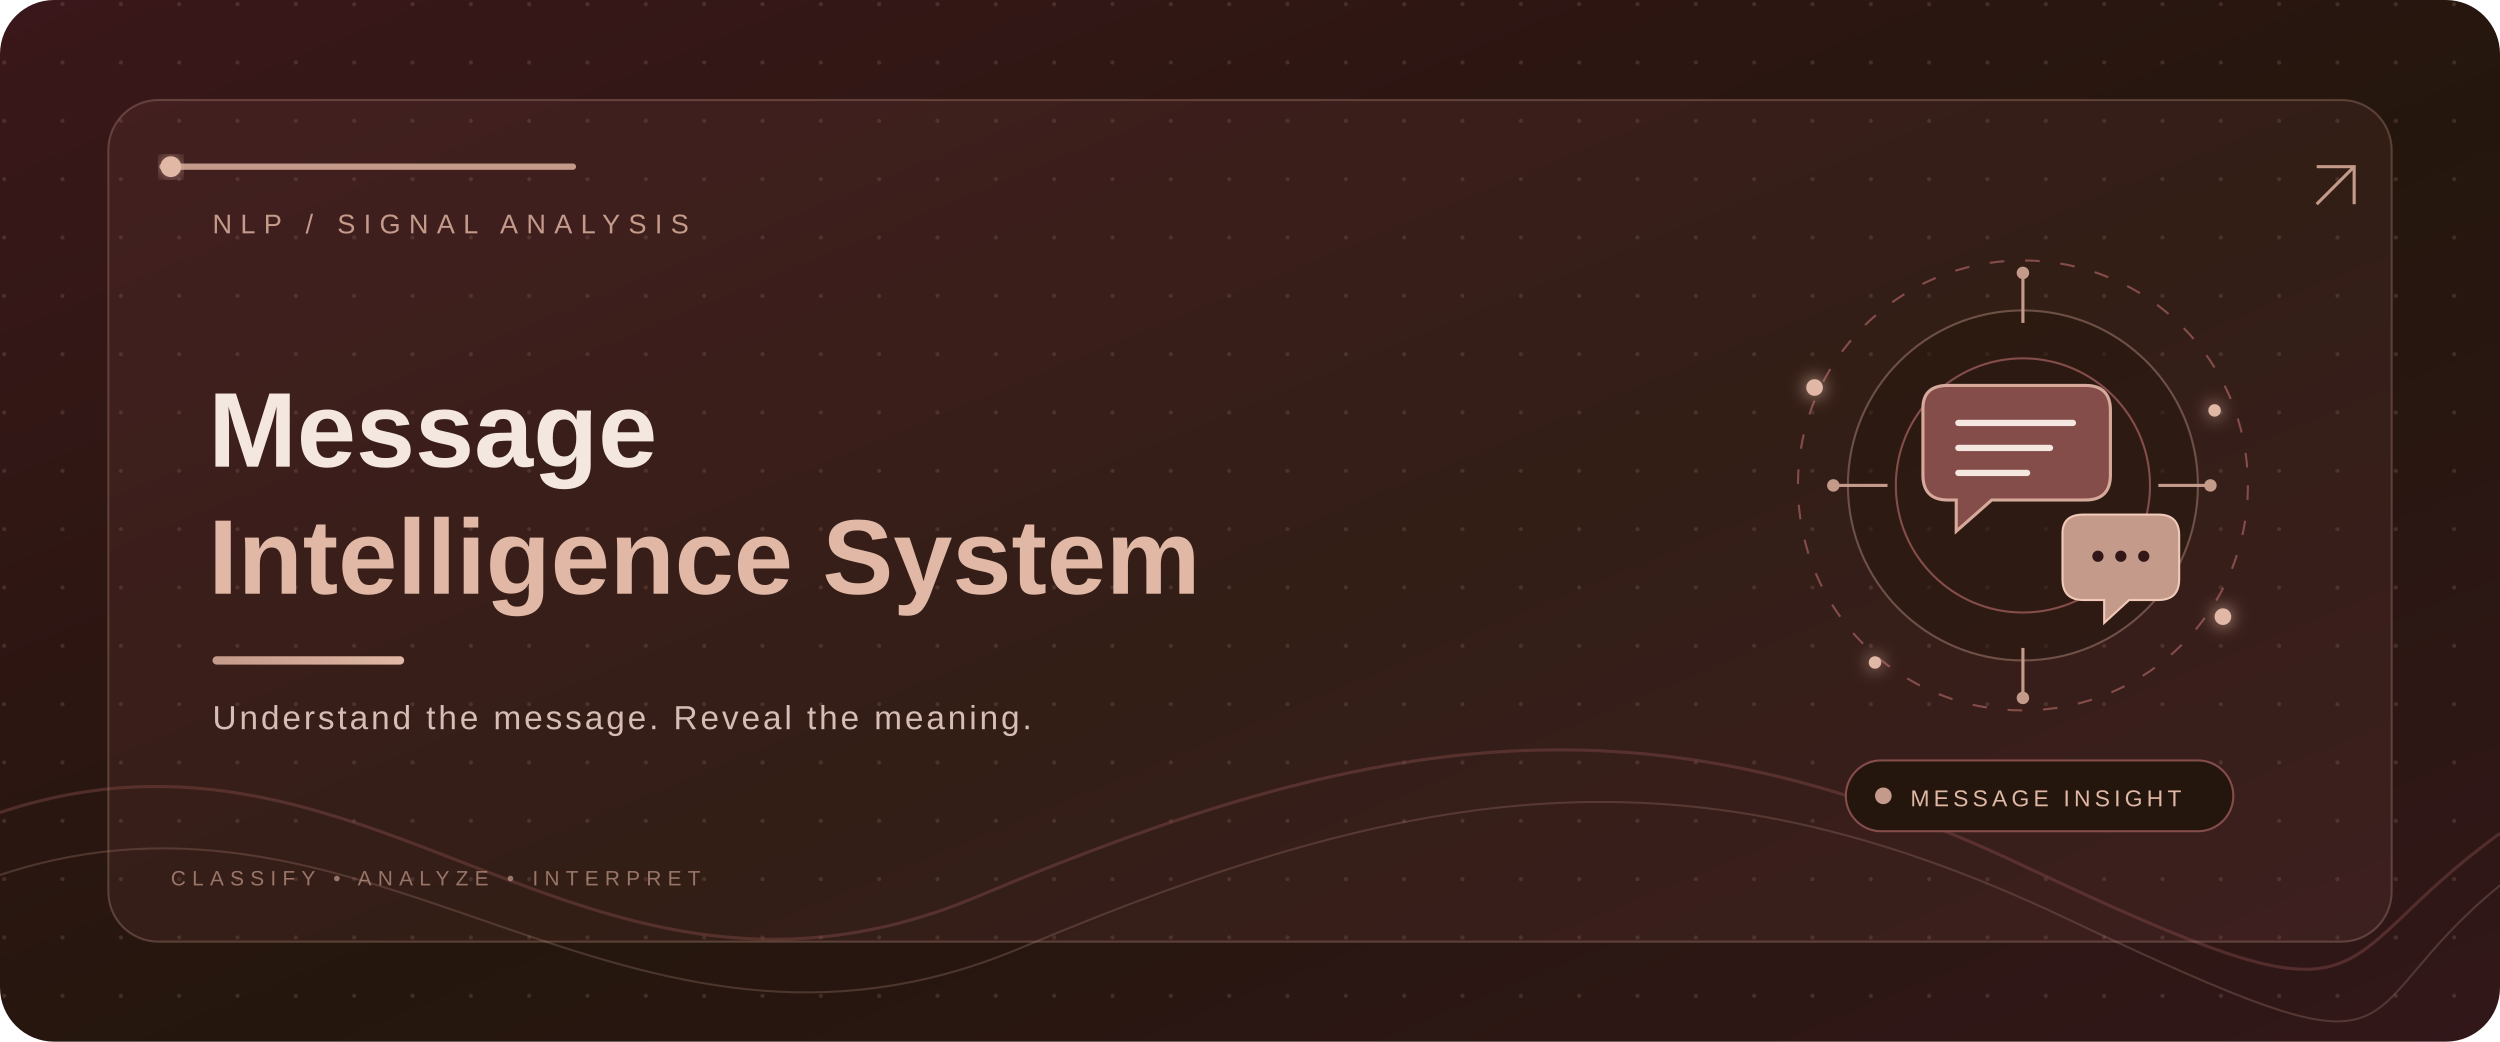
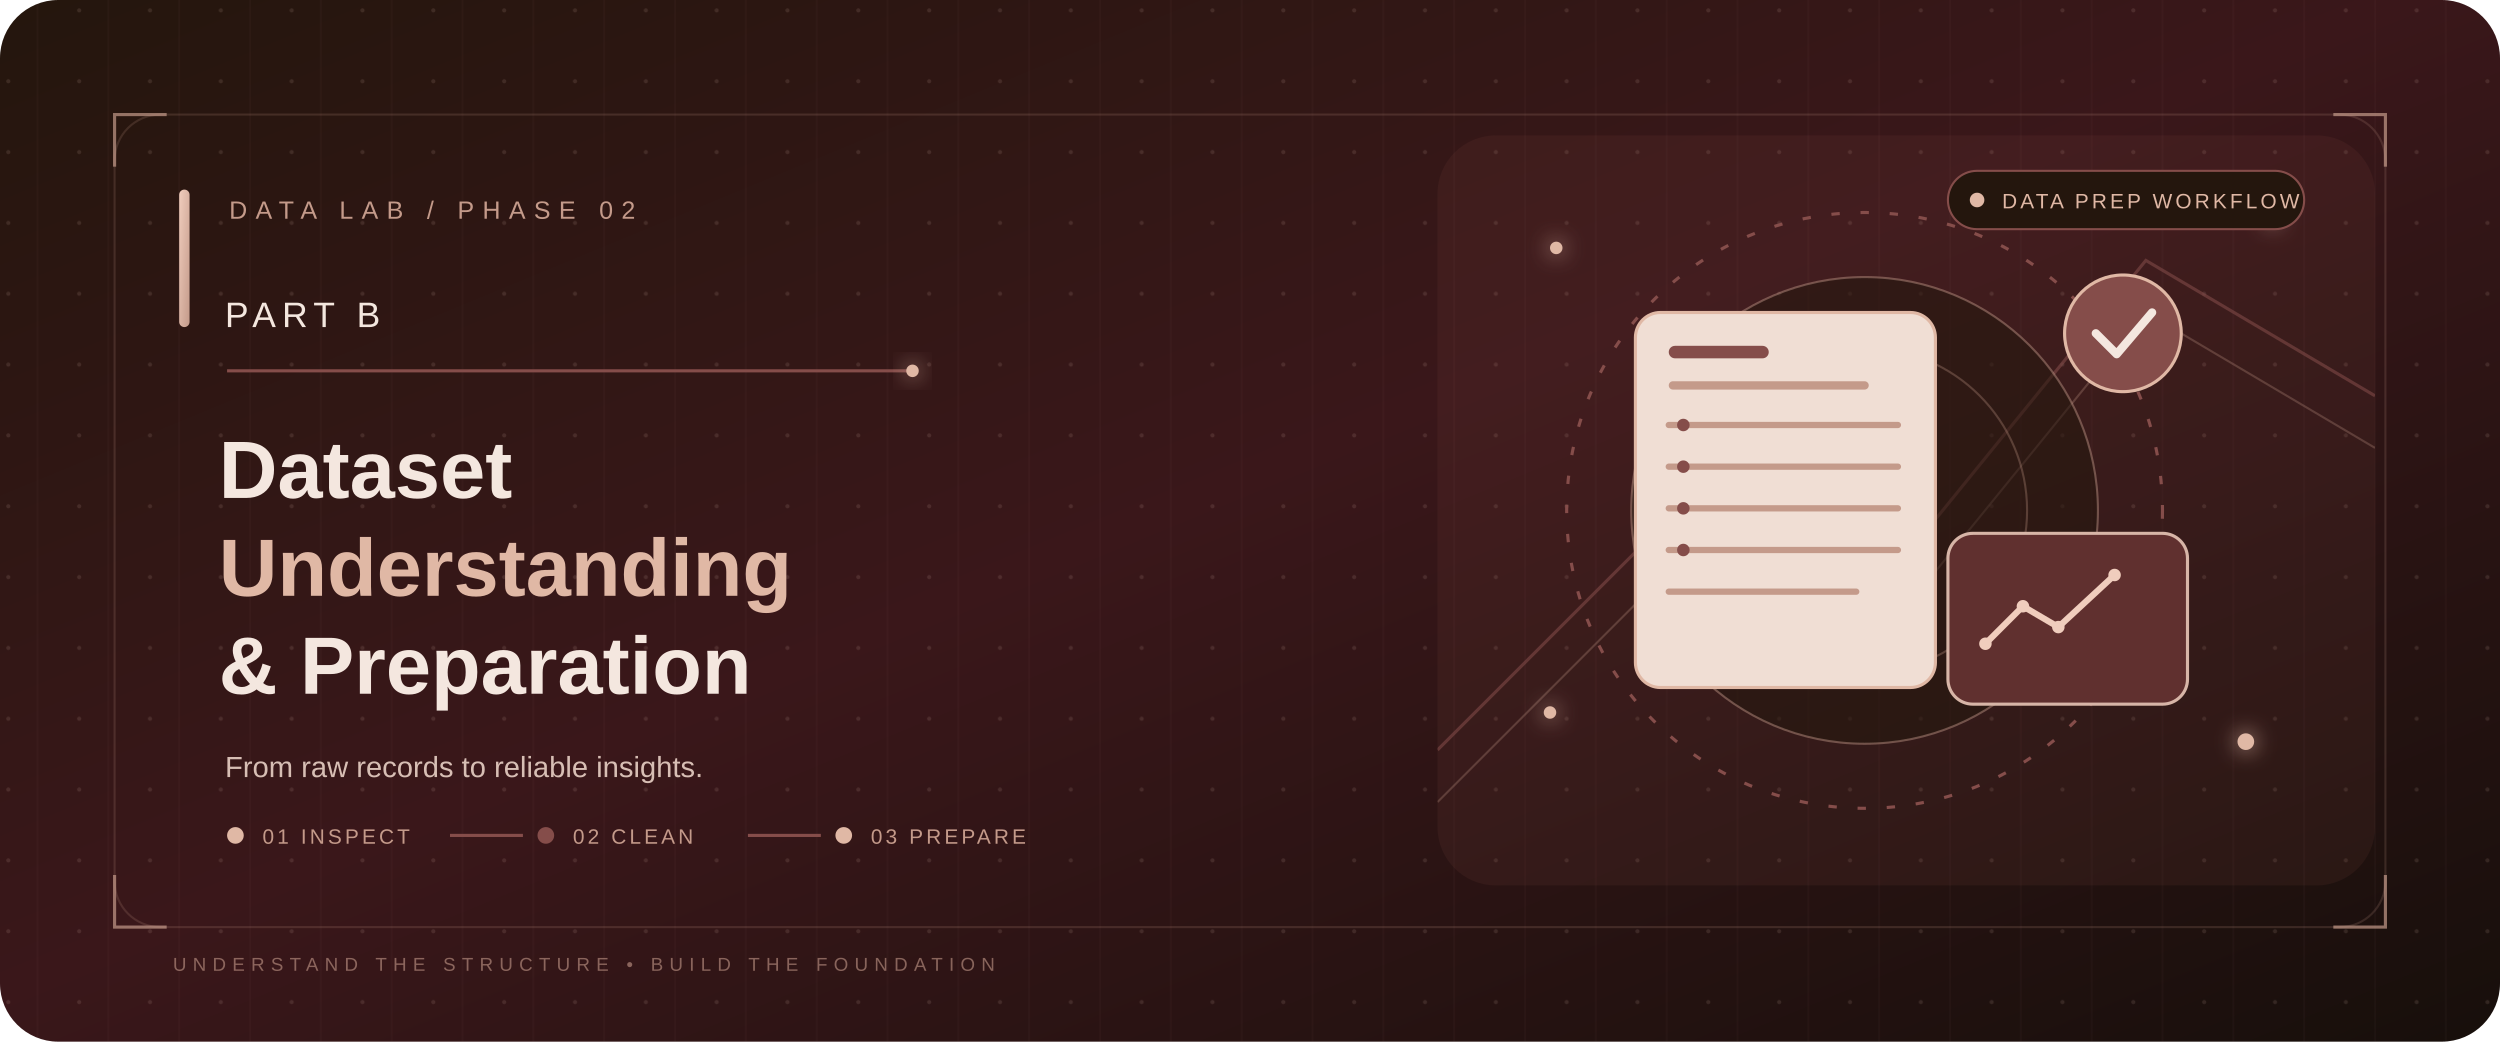
<svg xmlns="http://www.w3.org/2000/svg" width="1200" height="500" viewBox="0 0 1200 500">
  <defs>
    <linearGradient id="bg" x1="0" y1="0" x2="1" y2="1">
-       <stop offset="0%" stop-color="#3A171A" />
-       <stop offset="55%" stop-color="#24160D" />
-       <stop offset="100%" stop-color="#321719" />
+       <stop offset="0" stop-color="#24160D" />
+       <stop offset=".48" stop-color="#3A171A" />
+       <stop offset="1" stop-color="#170F0B" />
    </linearGradient>
-     <linearGradient id="accent">
-       <stop offset="0%" stop-color="#C49A8A" />
-       <stop offset="100%" stop-color="#E0B8A5" />
+     <linearGradient id="rose" x1="0" y1="0" x2="1" y2="1">
+       <stop offset="0" stop-color="#F0CDBD" />
+       <stop offset="1" stop-color="#C49A8A" />
    </linearGradient>
-     <pattern id="dots" width="28" height="28" patternUnits="userSpaceOnUse">
-       <circle cx="2" cy="2" r="1" fill="#C49A8A" opacity=".18" />
+     <pattern id="grain" width="34" height="34" patternUnits="userSpaceOnUse">
+       <circle cx="4" cy="5" r="1" fill="#F0CDBD" opacity=".12" />
+       <path d="M18 0V34" stroke="#C49A8A" stroke-width=".5" opacity=".06" />
    </pattern>
-     <filter id="glow">
-       <feGaussianBlur stdDeviation="4" result="blur" />
+     <filter id="glow" x="-100%" y="-100%" width="300%" height="300%">
+       <feGaussianBlur stdDeviation="5" result="blur" />
      <feMerge>
        <feMergeNode in="blur" />
        <feMergeNode in="SourceGraphic" />
      </feMerge>
    </filter>
+     <clipPath id="rightClip">
+       <rect x="690" y="65" width="450" height="360" rx="28" />
+     </clipPath>
  </defs>
  <style>
-     .float {
-       animation: float 4s ease-in-out infinite;
+     .drift {
+       animation: drift 5s ease-in-out infinite;
      transform-box: fill-box;
      transform-origin: center;
    }
-     .float2 {
-       animation: float 5s ease-in-out infinite reverse;
+     .drift2 {
+       animation: drift 6s ease-in-out infinite reverse;
      transform-box: fill-box;
      transform-origin: center;
    }
+     .orbit {
+       stroke-dasharray: 4 10;
+       animation: orbit 16s linear infinite;
+       transform-origin: 895px 245px;
+     }
    .pulse {
-       animation: pulse 2.5s ease-in-out infinite;
+       animation: pulse 2.8s ease-in-out infinite;
      transform-box: fill-box;
      transform-origin: center;
    }
-     .dash {
-       stroke-dasharray: 7 10;
-       animation: flow 8s linear infinite;
+     .scan {
+       animation: scan 3s ease-in-out infinite;
    }
-     .blink {
-       animation: blink 2s ease-in-out infinite;
+     .spark {
+       animation: spark 2s ease-in-out infinite;
    }
-     @keyframes float {
-       0%, 100% { transform: translateY(0); }
-       50% { transform: translateY(-9px); }
+     @keyframes drift {
+       0%,100% { transform: translateY(0); }
+       50% { transform: translateY(-10px); }
+     }
+     @keyframes orbit {
+       to { transform: rotate(360deg); }
    }
    @keyframes pulse {
-       0%, 100% { opacity: .55; transform: scale(.96); }
+       0%,100% { opacity: .45; transform: scale(.96); }
      50% { opacity: 1; transform: scale(1.04); }
    }
-     @keyframes flow {
-       to { stroke-dashoffset: -136; }
+     @keyframes scan {
+       0%,100% { transform: translateY(0); opacity: .2; }
+       50% { transform: translateY(105px); opacity: 1; }
    }
-     @keyframes blink {
-       0%, 100% { opacity: .35; }
+     @keyframes spark {
+       0%,100% { opacity: .25; }
      50% { opacity: 1; }
    }
  </style>
-   <rect width="1200" height="500" rx="26" fill="url(#bg)" />
-   <rect width="1200" height="500" rx="26" fill="url(#dots)" />
-   <path d="M0 390 C180 330 280 510 470 430            S790 330 970 415 S1110 465 1200 400" fill="none" stroke="#854D4A" stroke-width="1.5" opacity=".42" />
-   <path d="M0 420 C180 360 300 535 490 455            S810 355 990 440 S1120 490 1200 425" fill="none" stroke="#C49A8A" opacity=".24" />
-   <rect x="52" y="48" width="1096" height="404" rx="24" fill="#854D4A" fill-opacity=".15" stroke="#C49A8A" stroke-opacity=".3" />
-   <path d="M78 80 H275" stroke="#C49A8A" stroke-width="3" stroke-linecap="round" />
-   <circle cx="82" cy="80" r="5" fill="#E0B8A5" filter="url(#glow)" />
-   <text x="102" y="112" fill="#C49A8A" font-family="Arial, sans-serif" font-size="13" letter-spacing="4">NLP / SIGNAL ANALYSIS</text>
-   <text x="100" y="224" fill="#F4E7DF" font-family="Arial, sans-serif" font-size="51" font-weight="700">Message</text>
-   <text x="100" y="285" fill="#E0B8A5" font-family="Arial, sans-serif" font-size="51" font-weight="700">Intelligence System</text>
-   <rect x="102" y="315" width="92" height="4" rx="2" fill="url(#accent)" />
-   <text x="102" y="350" fill="#D7BEB4" font-family="Arial, sans-serif" font-size="16" letter-spacing="1.4">Understand the message. Reveal the meaning.</text>
-   <g transform="translate(845 116)">
-     <circle cx="126" cy="117" r="108" fill="none" stroke="#854D4A" stroke-dasharray="3 8" class="dash" />
-     <circle cx="126" cy="117" r="84" fill="#24160D" fill-opacity=".48" stroke="#C49A8A" stroke-opacity=".42" />
-     <circle cx="126" cy="117" r="61" fill="none" stroke="#854D4A" class="pulse" />
-     <g class="float">
-       <path d="M78 80 Q78 69 90 69 H156                Q168 69 168 81 V112 Q168 124 156 124                H111 L94 139 V124 H90 Q78 124 78 112 Z" fill="#854D4A" stroke="#D6A99A" stroke-width="1.5" />
-       <path d="M95 87 H150 M95 99 H139 M95 111 H128" stroke="#F4E7DF" stroke-width="3" stroke-linecap="round" />
+   <rect width="1200" height="500" rx="28" fill="url(#bg)" />
+   <rect width="1200" height="500" rx="28" fill="url(#grain)" />
+   <path d="M55 80V55H80 M1120 55H1145V80            M55 420V445H80 M1120 445H1145V420" fill="none" stroke="#C49A8A" stroke-width="1.5" opacity=".7" />
+   <rect x="55" y="55" width="1090" height="390" rx="22" fill="none" stroke="#C49A8A" stroke-opacity=".18" />
+   <rect x="86" y="91" width="5" height="66" rx="2.5" fill="url(#rose)" />
+   <text x="110" y="105" fill="#C49A8A" font-family="Arial,sans-serif" font-size="12" letter-spacing="4">DATA LAB / PHASE 02</text>
+   <text x="108" y="157" fill="#F4E7DF" font-family="Arial,sans-serif" font-size="17" letter-spacing="3">PART B</text>
+   <path d="M109 178H438" stroke="#854D4A" stroke-width="1.5" />
+   <circle cx="438" cy="178" r="3" fill="#E0B8A5" filter="url(#glow)" />
+   <text x="105" y="239" fill="#F4E7DF" font-family="Arial,sans-serif" font-size="39" font-weight="700">Dataset</text>
+   <text x="105" y="286" fill="#E0B8A5" font-family="Arial,sans-serif" font-size="39" font-weight="700">Understanding</text>
+   <text x="105" y="333" fill="#F4E7DF" font-family="Arial,sans-serif" font-size="39" font-weight="700">&amp; Preparation</text>
+   <text x="108" y="373" fill="#D7BEB4" font-family="Arial,sans-serif" font-size="14">
+     From raw records to reliable insights.
+   </text>
+   <g transform="translate(108 401)">
+     <circle cx="5" cy="0" r="4" fill="#E0B8A5" class="pulse" />
+     <text x="18" y="4" fill="#C49A8A" font-family="Arial,sans-serif" font-size="10" letter-spacing="1.5">01 INSPECT</text>
+     <path d="M108 0H143" stroke="#854D4A" stroke-width="1.5" />
+     <circle cx="154" cy="0" r="4" fill="#854D4A" class="spark" />
+     <text x="167" y="4" fill="#C49A8A" font-family="Arial,sans-serif" font-size="10" letter-spacing="1.5">02 CLEAN</text>
+     <path d="M251 0H286" stroke="#854D4A" stroke-width="1.5" />
+     <circle cx="297" cy="0" r="4" fill="#E0B8A5" class="pulse" />
+     <text x="310" y="4" fill="#C49A8A" font-family="Arial,sans-serif" font-size="10" letter-spacing="1.5">03 PREPARE</text>
+   </g>
+   <g clip-path="url(#rightClip)">
+     <rect x="690" y="65" width="450" height="360" rx="28" fill="#854D4A" fill-opacity=".12" />
+     <path d="M690 360L820 230L900 285L1030 125L1140 190" fill="none" stroke="#854D4A" stroke-width="1.5" opacity=".55" />
+     <path d="M690 385L820 255L900 310L1030 150L1140 215" fill="none" stroke="#C49A8A" opacity=".28" />
+     <circle cx="895" cy="245" r="143" fill="none" stroke="#854D4A" stroke-width="1.5" class="orbit" />
+     <circle cx="895" cy="245" r="112" fill="#24160D" fill-opacity=".55" stroke="#C49A8A" stroke-opacity=".45" />
+     <circle cx="895" cy="245" r="78" fill="none" stroke="#C49A8A" stroke-opacity=".3" class="pulse" />
+     <g class="drift">
+       <rect x="785" y="150" width="144" height="180" rx="12" fill="#F0DED4" stroke="#E0B8A5" stroke-width="1.5" />
+       <rect x="801" y="166" width="48" height="6" rx="3" fill="#854D4A" />
+       <rect x="801" y="183" width="96" height="4" rx="2" fill="#C49A8A" />
+       <path d="M801 204H911 M801 224H911 M801 244H911                M801 264H911 M801 284H891" stroke="#C49A8A" stroke-width="3" stroke-linecap="round" />
+       <circle cx="808" cy="204" r="3" fill="#854D4A" />
+       <circle cx="808" cy="224" r="3" fill="#854D4A" />
+       <circle cx="808" cy="244" r="3" fill="#854D4A" />
+       <circle cx="808" cy="264" r="3" fill="#854D4A" />
    </g>
-     <g class="float2">
-       <path d="M145 140 Q145 131 155 131 H191                Q201 131 201 141 V162 Q201 172 191 172                H177 L165 183 V172 H155 Q145 172 145 162 Z" fill="#C49A8A" stroke="#F0C9B8" />
-       <circle cx="162" cy="151" r="2.7" fill="#321719" />
-       <circle cx="173" cy="151" r="2.7" fill="#321719" />
-       <circle cx="184" cy="151" r="2.7" fill="#321719" />
+     <g class="drift2">
+       <rect x="935" y="256" width="115" height="82" rx="12" fill="#60302F" stroke="#D7B5A7" stroke-width="1.5" />
+       <path d="M953 309L971 291L988 301L1015 276" fill="none" stroke="#F0CDBD" stroke-width="3" stroke-linecap="round" stroke-linejoin="round" />
+       <circle cx="953" cy="309" r="3" fill="#F0CDBD" />
+       <circle cx="971" cy="291" r="3" fill="#F0CDBD" />
+       <circle cx="988" cy="301" r="3" fill="#F0CDBD" />
+       <circle cx="1015" cy="276" r="3" fill="#F0CDBD" />
    </g>
+     <g class="pulse">
+       <circle cx="1019" cy="160" r="28" fill="#854D4A" stroke="#E0B8A5" stroke-width="1.5" />
+       <path d="M1006 160L1016 170L1033 150" fill="none" stroke="#F4E7DF" stroke-width="4" stroke-linecap="round" stroke-linejoin="round" />
+     </g>
+     <path class="scan" d="M738 180H1090" stroke="#E0B8A5" stroke-width="2" opacity=".7" filter="url(#glow)" />
    <g fill="#E0B8A5" filter="url(#glow)">
-       <circle cx="26" cy="70" r="4" class="blink" />
-       <circle cx="218" cy="81" r="3" class="blink" />
-       <circle cx="55" cy="202" r="3" class="blink" />
-       <circle cx="222" cy="180" r="4" class="blink" />
+       <circle cx="747" cy="119" r="3" class="spark" />
+       <circle cx="1078" cy="356" r="4" class="spark" />
+       <circle cx="1091" cy="105" r="3" class="spark" />
+       <circle cx="744" cy="342" r="3" class="spark" />
    </g>
-     <path d="M35 117 H61 M191 117 H216              M126 15 V39 M126 195 V219" stroke="#C49A8A" stroke-width="1.5" />
-     <circle cx="35" cy="117" r="3" fill="#C49A8A" />
-     <circle cx="216" cy="117" r="3" fill="#C49A8A" />
-     <circle cx="126" cy="15" r="3" fill="#C49A8A" />
-     <circle cx="126" cy="219" r="3" fill="#C49A8A" />
  </g>
-   <g transform="translate(886 365)">
-     <rect width="186" height="34" rx="17" fill="#24160D" stroke="#854D4A" />
-     <circle cx="18" cy="17" r="4" fill="#C49A8A" class="pulse" />
-     <text x="31" y="22" fill="#E0B8A5" font-family="Arial, sans-serif" font-size="11" letter-spacing="2">MESSAGE INSIGHT</text>
+   <g transform="translate(935 82)">
+     <rect width="171" height="28" rx="14" fill="#24160D" stroke="#854D4A" />
+     <circle cx="14" cy="14" r="3.5" fill="#E0B8A5" class="pulse" />
+     <text x="26" y="18" fill="#E0B8A5" font-family="Arial,sans-serif" font-size="10" letter-spacing="1.5">DATA PREP WORKFLOW</text>
  </g>
-   <text x="82" y="425" fill="#C49A8A" opacity=".7" font-family="Arial, sans-serif" font-size="10" letter-spacing="3">CLASSIFY • ANALYZE • INTERPRET</text>
-   <path d="M1112 80 h18 v18 M1130 80 l-18 18" fill="none" stroke="#C49A8A" stroke-width="1.5" />
+   <text x="83" y="466" fill="#C49A8A" opacity=".6" font-family="Arial,sans-serif" font-size="9" letter-spacing="3">
+     UNDERSTAND THE STRUCTURE • BUILD THE FOUNDATION
+   </text>
</svg>
